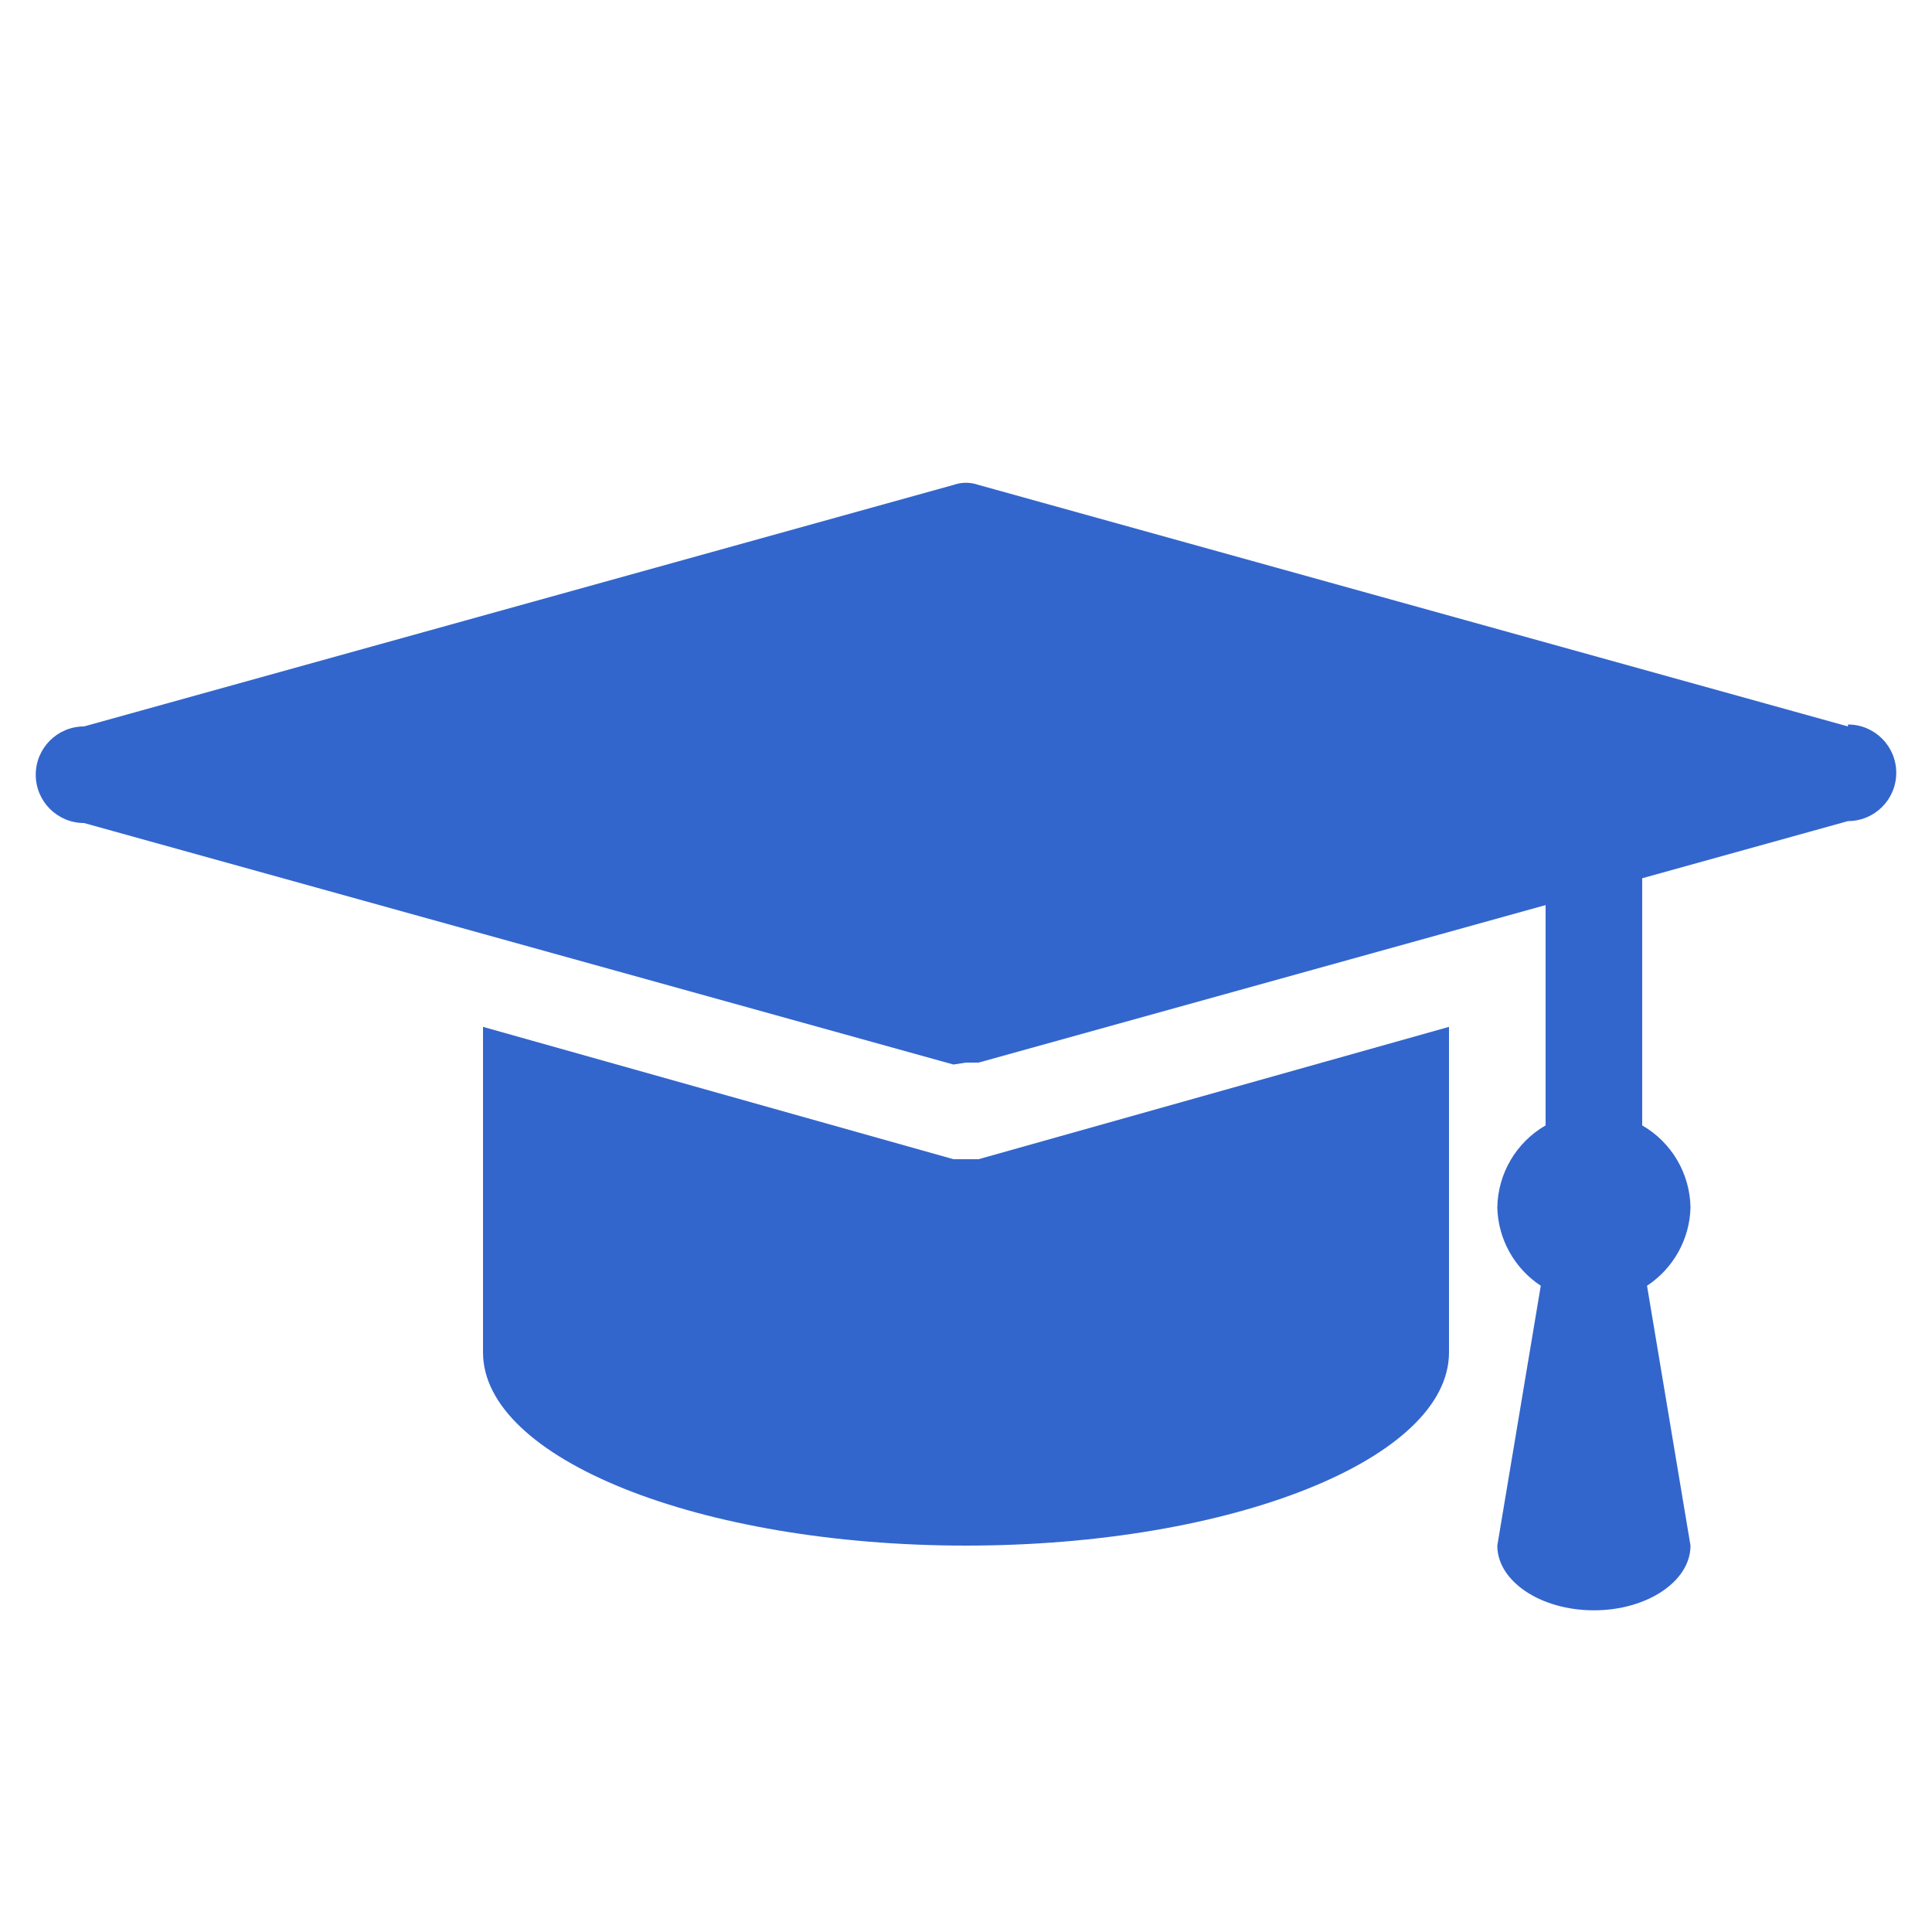
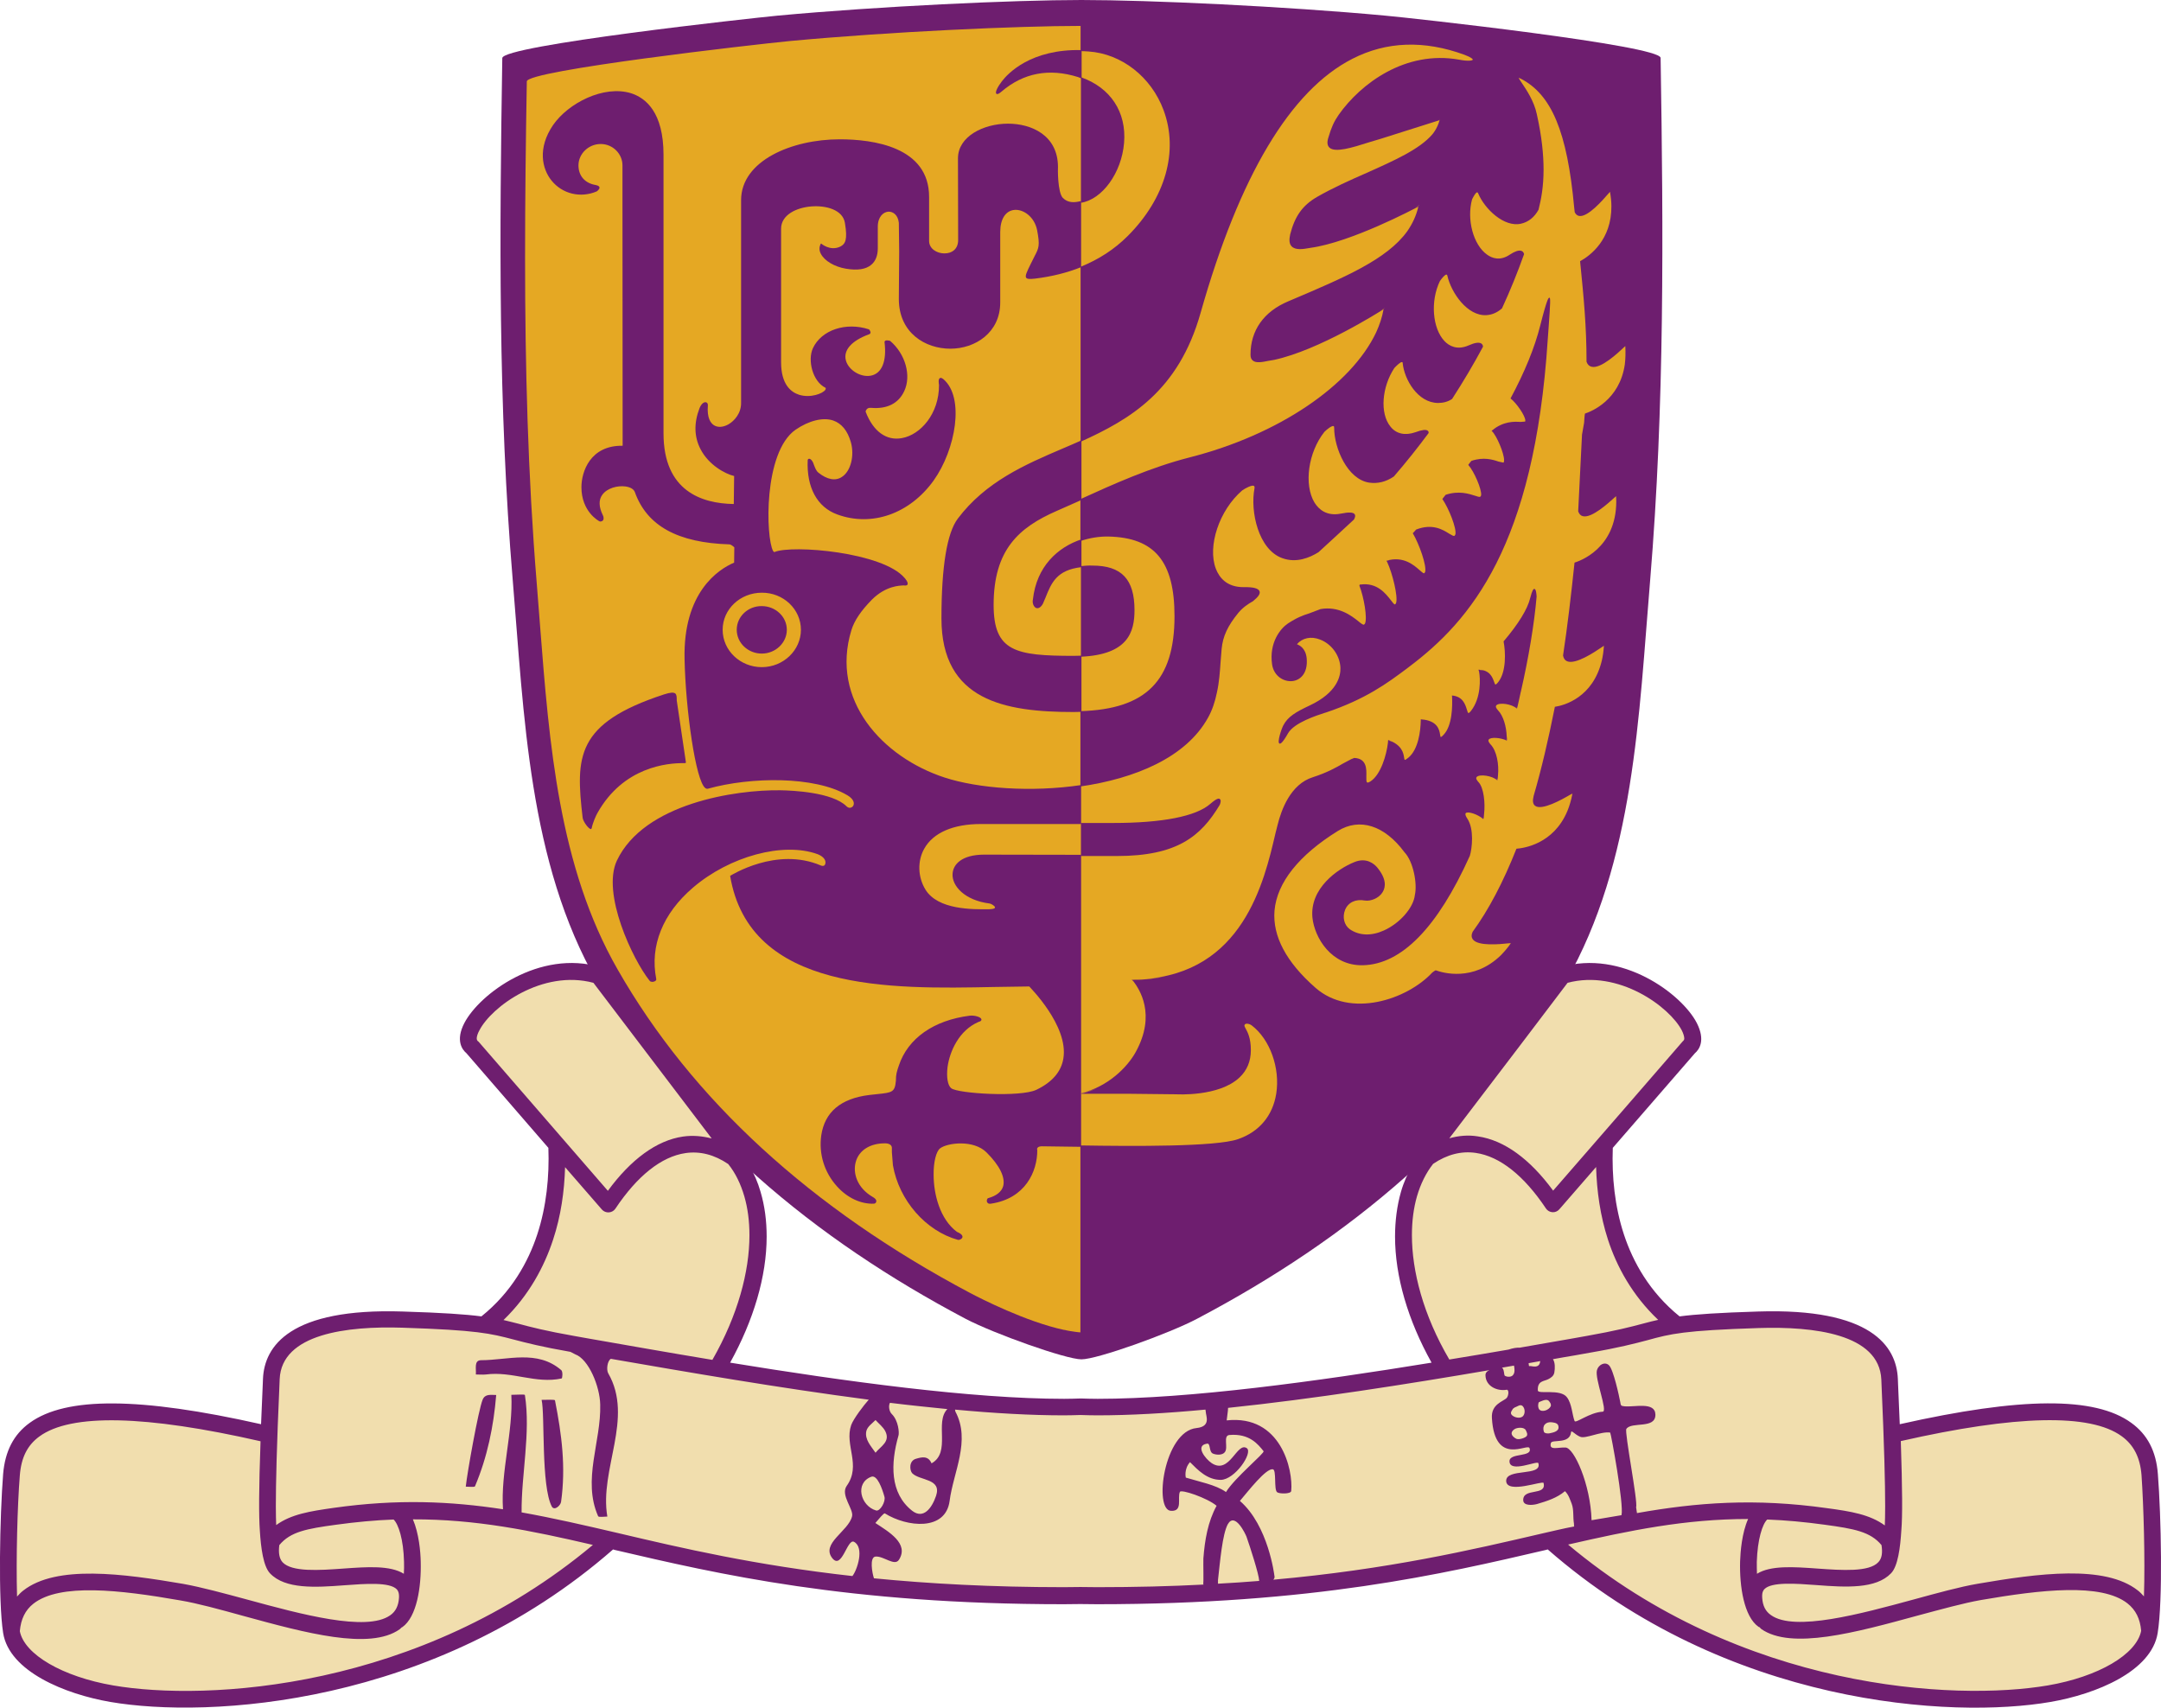
- <svg xmlns="http://www.w3.org/2000/svg" viewBox="2 2 20 20">
-   <path d="M12.13,14,12,14l-.13,0L7,12.63V16c0,1.1,2.24,2,5,2s5-.9,5-2V12.63Z" fill="#36c" />
-   <path d="M21.13,9.52l-9-2.5a.39.39,0,0,0-.26,0l-9,2.5a.5.5,0,0,0,0,1l9,2.5L12,13l.13,0,9-2.5a.5.5,0,0,0,0-1Z" fill="#36c" />
-   <path d="M19.5,14.5a1,1,0,0,0-.5-.85V10H18v3.65a1,1,0,0,0-.5.85,1,1,0,0,0,.45.81L17.5,18c0,.37.45.67,1,.67s1-.3,1-.67l-.45-2.69A1,1,0,0,0,19.5,14.5Z" fill="#36c" />
+ <svg xmlns="http://www.w3.org/2000/svg" version="1.1" id="图层_1" x="0px" y="0px" viewBox="0 0 124.25 98.18" style="enable-background:new 0 0 124.25 98.18;" xml:space="preserve">
+   <style type="text/css">
+ 	.st0{fill:#6E1E6F;}
+ 	.st1{fill:#E5A823;}
+ 	.st2{fill:#F1DEAE;}
+ </style>
+   <g>
+     <path class="st0" d="M62.18,78.16c0.9,0,5.04-1.48,6.66-2.34c8.67-4.57,16.25-10.78,21.18-19.36c3.96-6.9,4.21-15.39,4.86-23.12   c0.83-9.99,0.76-19.98,0.6-30.01c-0.01-0.72-14.35-2.3-15.82-2.43C73.86,0.36,66.07,0,62.18,0C58.29,0,50.51,0.36,44.7,0.9   c-1.47,0.14-15.81,1.71-15.82,2.44c-0.16,10.02-0.24,20.02,0.6,30.01c0.65,7.73,0.9,16.23,4.86,23.12   c4.94,8.57,12.51,14.78,21.18,19.36C57.14,76.68,61.29,78.16,62.18,78.16" />
+     <path class="st1" d="M81.76,41.38c0.03,0.01,0.07,0.01,0.1,0.01C81.82,41.39,81.79,41.38,81.76,41.38L81.76,41.38z M79.87,42.59   c0.06,0.02,0.12,0.05,0.17,0.07C79.99,42.63,79.94,42.6,79.87,42.59L79.87,42.59z M91.08,24.31c0,0,0.03-0.5,0.05-0.53   c0.37-0.12,1.99-0.77,2.29-2.82c0.04-0.32,0.05-0.67,0.03-1.06l-0.09,0.08c-0.32,0.3-1.3,1.23-1.84,1.11   c-0.14-0.03-0.24-0.12-0.3-0.29c0-2.05-0.16-3.68-0.37-5.78c0.58-0.32,1.81-1.23,1.8-3.16c0-0.26-0.03-0.53-0.08-0.83l-0.1,0.11   c-0.32,0.37-1.16,1.34-1.66,1.28c-0.12-0.02-0.21-0.09-0.27-0.22l-0.03-0.27c-0.4-4.35-1.3-6.5-3.08-7.41c0,0-0.11-0.04-0.11-0.05   c0,0.03,0.09,0.17,0.18,0.3c0.26,0.39,0.7,1.03,0.86,1.79c0.29,1.29,0.39,2.34,0.39,3.19c0,0.99-0.14,1.72-0.29,2.31   c-0.24,0.43-0.57,0.7-1,0.8c-0.98,0.23-2.1-0.85-2.47-1.74c-0.01-0.03-0.03-0.06-0.06-0.06c-0.08,0-0.21,0.24-0.29,0.4   c-0.32,1.16,0.07,2.62,0.86,3.18c0.29,0.21,0.75,0.38,1.31,0c0.29-0.19,0.5-0.26,0.65-0.22c0.08,0.02,0.14,0.08,0.17,0.19   c-0.37,1.04-0.79,2.08-1.27,3.12c-0.27,0.24-0.57,0.37-0.89,0.39c-1.1,0.07-2.03-1.29-2.25-2.26c-0.01-0.04-0.02-0.07-0.05-0.07   c-0.08-0.02-0.27,0.21-0.38,0.37c-0.56,1.15-0.43,2.73,0.27,3.46c0.26,0.27,0.72,0.53,1.38,0.24c0.34-0.15,0.57-0.19,0.71-0.12   c0.06,0.03,0.11,0.09,0.12,0.19c-0.54,1.01-1.14,2.02-1.78,3.01c-0.24,0.16-0.51,0.23-0.81,0.23c-1.17-0.01-1.94-1.36-2.03-2.29   c0-0.03-0.01-0.06-0.03-0.06c-0.08-0.03-0.31,0.19-0.45,0.34c-0.72,1.09-0.84,2.6-0.23,3.36c0.33,0.43,0.85,0.54,1.45,0.33   c0.37-0.14,0.6-0.16,0.69-0.09c0.04,0.02,0.07,0.07,0.06,0.14c-0.63,0.85-1.3,1.69-2,2.5c-0.46,0.31-0.93,0.42-1.42,0.35   c-1.24-0.19-2.01-1.97-2.01-3.15c0-0.06-0.01-0.09-0.03-0.1c-0.1-0.04-0.38,0.18-0.53,0.33c-0.94,1.18-1.19,3.04-0.57,4.07   c0.24,0.38,0.69,0.8,1.53,0.63c0.44-0.09,0.7-0.08,0.78,0.04c0.05,0.07,0.03,0.17-0.04,0.3c0,0-2.03,1.88-2.04,1.88   c-0.51,0.32-1.28,0.64-2.09,0.34c-1.36-0.49-1.85-2.67-1.59-4.02c0.01-0.07,0-0.1-0.03-0.13c-0.11-0.07-0.48,0.12-0.68,0.26   c-1.32,1.14-2.01,3.21-1.51,4.51c0.19,0.48,0.61,1.06,1.61,1.05c0.55-0.01,0.84,0.07,0.9,0.24c0.05,0.14-0.07,0.32-0.38,0.57   c-0.27,0.15-0.59,0.36-0.85,0.68c-0.6,0.74-0.88,1.33-0.95,2.06l-0.06,0.74c-0.04,0.58-0.08,1.18-0.21,1.76   c-0.11,0.55-0.28,1.04-0.51,1.45c-1.27,2.31-4.23,3.51-7.34,3.96v-4.33c3.78-0.11,5.41-1.76,5.41-5.46c0-3.15-1.14-4.52-3.8-4.58   c-0.53-0.01-1.09,0.08-1.61,0.26v-2.41c1.89-0.86,4.04-1.83,6.28-2.4c5.14-1.31,9.28-4.15,10.72-7.18c0.2-0.44,0.35-0.88,0.43-1.34   c-0.28,0.18-3.71,2.35-6.28,2.91l-0.35,0.06c-0.34,0.07-0.71,0.14-0.89-0.02c-0.09-0.07-0.13-0.18-0.13-0.34   c0-1.39,0.76-2.47,2.16-3.06l0.14-0.06c3.11-1.32,5.54-2.35,6.71-3.97c0.3-0.43,0.52-0.9,0.64-1.42c-0.26,0.14-3.87,2.05-6.2,2.37   l-0.12,0.02c-0.28,0.05-0.75,0.13-0.97-0.11c-0.13-0.14-0.15-0.36-0.08-0.68c0.27-1.06,0.72-1.68,1.55-2.16   c0.91-0.52,1.89-0.96,2.85-1.38c1.61-0.72,3.04-1.36,3.77-2.21c0.04-0.05,0.08-0.09,0.11-0.15c0.01-0.01,0.02-0.02,0.03-0.04   c0.13-0.2,0.22-0.41,0.28-0.63l-3.38,1.07l-0.67,0.2c-0.97,0.31-1.97,0.62-2.29,0.3c-0.12-0.12-0.14-0.31-0.05-0.58   c0.17-0.58,0.32-0.91,0.59-1.3c1.27-1.8,3.84-3.72,6.92-3.17c0.51,0.1,0.77,0.06,0.79,0c0.01-0.03-0.08-0.13-0.48-0.28   c-2.32-0.85-4.49-0.77-6.44,0.23c-3.57,1.82-6.5,6.74-8.73,14.61c-1.27,4.5-4.05,6.12-6.9,7.41V15.34c1.04-0.42,1.94-1,2.71-1.77   c2.17-2.17,2.94-4.88,2.06-7.24c-0.71-1.91-2.41-3.24-4.31-3.37c-0.16-0.01-0.31-0.02-0.46-0.02V1.49   c-3.57,0-10.96,0.33-16.72,0.87c-2.07,0.2-15.11,1.69-15.12,2.32c-0.06,3.41-0.1,6.78-0.1,10.14c0,6.27,0.16,12.48,0.67,18.71   l0.19,2.43c0.53,6.82,1.08,13.88,4.46,19.78c4.28,7.49,11.11,13.75,20.28,18.61c0.57,0.3,3.2,1.65,5.4,2.12c0.01,0,0.02,0,0.03,0   c0.1,0.03,0.19,0.04,0.29,0.06c0.21,0.03,0.42,0.07,0.61,0.08V65.86c3.05,0.05,7.8,0.08,9.06-0.36c1.22-0.42,2-1.35,2.2-2.62   c0.23-1.47-0.36-3.12-1.41-3.92c-0.15-0.11-0.35-0.13-0.4-0.05c-0.04,0.05-0.02,0.1,0.05,0.23c0.11,0.2,0.3,0.54,0.3,1.24   c0,0.64-0.22,1.17-0.66,1.58c-1.18,1.11-3.6,0.96-3.62,0.96l-2.79-0.03h-2.71c0.03-0.01,0.06-0.02,0.1-0.03h-0.1   c1.57-0.37,2.68-1.5,3.16-2.37c1.2-2.18,0.19-3.63-0.12-4.05c-0.06-0.06-0.1-0.1-0.1-0.1h0.02c-0.01-0.02-0.02-0.02-0.02-0.02   c0.19,0,0.37-0.01,0.55-0.02c-0.17,0.01-0.35,0.03-0.53,0.02c0,0,0.01,0.01,0.02,0.02c0.71,0,1.36-0.08,1.94-0.21   c-0.44,0.09-0.9,0.14-1.4,0.17c5.79-0.33,7.02-5.56,7.68-8.41l0.12-0.47c0.21-0.85,0.74-2.33,2.02-2.73   c0.81-0.26,1.35-0.56,1.74-0.79l0.47-0.25c0,0,0.16-0.06,0.17-0.07c0.73,0.03,0.71,0.64,0.7,1.05c0,0.17-0.01,0.33,0.05,0.36   c0.03,0.02,0.08,0,0.17-0.05c0.62-0.39,0.94-1.55,1.02-2.22c0-0.05,0.01-0.1,0.01-0.14l0,0l0.01-0.03c0.79,0.28,0.87,0.75,0.91,1   c0.01,0.07,0.02,0.13,0.04,0.14c0.02,0.01,0.09-0.03,0.2-0.12c0.58-0.47,0.71-1.54,0.72-2.16v-0.03c0-0.01,0-0.02,0-0.02   c0.97,0.06,1.07,0.61,1.11,0.88c0.01,0.06,0.02,0.13,0.04,0.14c0,0,0.04,0,0.16-0.13c0.51-0.53,0.51-1.67,0.49-2.17   c0-0.02,0-0.05-0.01-0.07h0v-0.02c0.63,0.05,0.77,0.52,0.86,0.81c0.03,0.1,0.06,0.2,0.09,0.2c0.01,0,0.06-0.01,0.15-0.13   c0.58-0.74,0.54-1.85,0.46-2.26c-0.01-0.03-0.02-0.07-0.03-0.09l0.01,0c0-0.01,0-0.02,0-0.02c0.65,0.03,0.79,0.45,0.88,0.69   c0.03,0.09,0.06,0.16,0.08,0.17c0.02,0,0.07-0.02,0.17-0.15c0.46-0.59,0.42-1.72,0.3-2.33c0.85-1,1.38-1.86,1.53-2.49   c0.12-0.47,0.19-0.53,0.24-0.53c0.1,0.01,0.12,0.28,0.13,0.44c-0.13,1.53-0.45,3.48-0.91,5.49c0,0.01-0.01,0.03-0.01,0.03   c0,0.01-0.01,0.03-0.01,0.05c-0.06,0.28-0.12,0.56-0.19,0.85c0,0-0.01-0.01-0.01-0.01c0,0.01-0.01,0.03-0.01,0.03   c-0.29-0.27-1.01-0.36-1.17-0.19c-0.08,0.08,0.01,0.2,0.09,0.29c0.31,0.32,0.48,0.94,0.5,1.49c0.01,0.08,0.02,0.17,0.02,0.24   l-0.02-0.01c0,0.01,0,0.02,0,0.02c-0.35-0.17-0.92-0.21-1.03-0.06c-0.06,0.07,0.02,0.19,0.1,0.28c0.37,0.38,0.49,1.18,0.43,1.77   c-0.01,0.1-0.01,0.2-0.03,0.28c0,0-0.01-0.01-0.01-0.01c0,0.01,0,0.02,0,0.03c-0.28-0.27-1.01-0.37-1.18-0.2   c-0.08,0.08,0.01,0.2,0.09,0.29c0.32,0.33,0.4,1.23,0.33,1.83c-0.01,0.11-0.02,0.2-0.02,0.28c-0.01,0-0.01-0.01-0.02-0.01   c0,0.01,0,0.03,0,0.04c-0.33-0.29-0.89-0.46-1.01-0.35c-0.05,0.05-0.02,0.16,0.08,0.31c0.41,0.6,0.28,1.73,0.15,2.15   c-1.86,4.13-3.93,6.24-6.15,6.29c-1.81,0.04-2.78-1.58-2.9-2.74c-0.16-1.68,1.44-2.8,2.41-3.19c0.7-0.29,1.14,0.11,1.3,0.29   c0.57,0.68,0.5,1.15,0.33,1.43c-0.21,0.36-0.7,0.54-1.02,0.49c-0.53-0.1-0.96,0.1-1.14,0.53c-0.17,0.42-0.06,0.88,0.27,1.12   c0.54,0.37,1.23,0.4,1.96,0.07c0.91-0.41,1.7-1.3,1.78-2.04c0.15-0.65-0.09-1.93-0.6-2.46c-1.14-1.54-2.57-2-3.83-1.22   c-2.24,1.39-3.5,2.97-3.64,4.58c-0.12,1.46,0.67,2.96,2.36,4.44c2.01,1.76,5.26,0.68,6.71-0.88c0,0,0.17-0.13,0.2-0.13   c0.38,0.14,2.16,0.68,3.75-0.87c0.19-0.2,0.39-0.42,0.57-0.69l-0.15,0.01c-0.47,0.05-1.74,0.18-2.04-0.23   c-0.08-0.11-0.09-0.25-0.01-0.43c0.92-1.26,1.76-2.86,2.52-4.78c0.39-0.03,2.13-0.25,2.93-2.17c0.12-0.29,0.22-0.63,0.29-1   l-0.14,0.07c-0.44,0.26-1.63,0.93-2.01,0.63c-0.13-0.1-0.15-0.29-0.08-0.57c0.45-1.54,0.85-3.26,1.22-5.12   c0.54-0.08,2.19-0.53,2.7-2.66c0.06-0.26,0.1-0.54,0.12-0.85l-0.12,0.08c-0.41,0.28-1.51,1.02-2,0.81   c-0.12-0.05-0.2-0.16-0.23-0.33c0.25-1.65,0.46-3.44,0.66-5.34c0.25-0.08,2.4-0.78,2.4-3.53c0-0.09-0.01-0.19-0.01-0.29   c-0.03,0.03-0.07,0.06-0.07,0.06c-0.37,0.33-1.33,1.22-1.84,1.09c-0.13-0.03-0.21-0.12-0.27-0.28l0.22-4.41L91.08,24.31z    M62.15,4.44c1.7,0.6,2.63,2,2.48,3.78c-0.14,1.71-1.25,3.25-2.48,3.44C62.15,11.66,62.15,4.44,62.15,4.44z M62.15,32.55   c0.2-0.02,0.42-0.04,0.66-0.03c1.68,0,2.42,0.79,2.42,2.56c0,1.27-0.38,2.56-3.08,2.68C62.15,37.76,62.15,32.55,62.15,32.55z    M70.13,46.28L70.13,46.28c-1.09,1.82-2.46,2.94-5.92,2.94c0,0-0.89,0-2.06,0v-1.9H64c2.83,0,4.77-0.38,5.59-1.1   c0.38-0.33,0.49-0.32,0.54-0.28C70.24,46,70.15,46.24,70.13,46.28 M89.05,18.69l-0.06,0.83c-0.77,11.89-4.46,16.18-7.97,18.82   l-0.13,0.1c-1.11,0.83-2.36,1.76-4.66,2.53l-0.07,0.02c-0.43,0.14-1.75,0.56-2.1,1.17c-0.33,0.58-0.44,0.62-0.5,0.59   c-0.14-0.08,0.13-0.87,0.23-1.05c0.26-0.49,0.69-0.75,1.52-1.14c1.57-0.74,1.78-1.68,1.76-2.17c-0.03-0.7-0.51-1.37-1.18-1.62   c-0.51-0.2-1.01-0.09-1.32,0.27c0.14,0.06,0.5,0.22,0.56,0.81c0.08,0.89-0.39,1.26-0.81,1.31c-0.5,0.06-1.08-0.28-1.18-0.96   c-0.18-1.26,0.49-2.07,0.91-2.35c0.52-0.34,0.84-0.46,1.22-0.58c0,0,0.65-0.25,0.66-0.25c1.05-0.18,1.78,0.39,2.17,0.7   c0.14,0.12,0.27,0.21,0.32,0.2l0.06-0.06c0.15-0.31-0.06-1.53-0.32-2.19l0.02-0.06l0.04,0c0.96-0.13,1.45,0.52,1.75,0.9   c0.1,0.13,0.19,0.26,0.24,0.24c0.02-0.01,0.04-0.03,0.06-0.08c0.12-0.37-0.21-1.71-0.51-2.35c-0.01-0.02-0.02-0.04-0.03-0.05l0,0   c0-0.01,0-0.02-0.01-0.03c0.97-0.29,1.58,0.26,1.9,0.54c0.12,0.11,0.23,0.2,0.27,0.18l0.05-0.07c0.1-0.36-0.34-1.61-0.71-2.23   c0,0,0.19-0.2,0.19-0.21c0.94-0.37,1.55,0.01,1.91,0.24c0.14,0.08,0.25,0.15,0.3,0.12l0.05-0.08c0.08-0.35-0.38-1.5-0.75-2.04   c0,0,0.18-0.23,0.19-0.24c0.75-0.25,1.33-0.06,1.68,0.05c0.15,0.05,0.26,0.09,0.31,0.06c0.02-0.01,0.04-0.04,0.05-0.09   c0.04-0.33-0.4-1.36-0.74-1.74c0,0,0.16-0.22,0.18-0.23c0.7-0.24,1.24-0.07,1.56,0.04l0.28,0.06c0.03-0.02,0.04-0.06,0.04-0.14   c0-0.41-0.43-1.41-0.69-1.66c0,0-0.01,0-0.01-0.01h0c0,0-0.01-0.02-0.02-0.02c0.68-0.57,1.32-0.53,1.66-0.51l0.26-0.02   c0.02-0.01,0.02-0.03,0.02-0.07c-0.01-0.27-0.5-0.99-0.85-1.26c0.81-1.51,1.39-2.92,1.71-4.2c0.41-1.61,0.48-1.6,0.53-1.59   C89.15,17.11,89.14,17.44,89.05,18.69 M79.74,32.24c0.05-0.01,0.09-0.02,0.14-0.03C79.84,32.21,79.79,32.21,79.74,32.24   L79.74,32.24z M85.78,24.76c0.09-0.08,0.18-0.14,0.28-0.19C85.96,24.62,85.86,24.68,85.78,24.76L85.78,24.76 M86.02,44.75   c0.04,0.03,0.07,0.06,0.1,0.09v-0.02C86.09,44.8,86.06,44.77,86.02,44.75 M81.6,11.8c0,0-0.1,0.05-0.25,0.13   c0.12-0.05,0.2-0.09,0.24-0.11C81.59,11.82,81.59,11.81,81.6,11.8 M82.8,6.86L82.8,6.86c0-0.01-0.03,0-0.1,0.02   C82.75,6.87,82.78,6.86,82.8,6.86 M79.6,17.72c0,0-0.1,0.06-0.26,0.16c0.12-0.07,0.21-0.12,0.25-0.14   C79.6,17.73,79.6,17.72,79.6,17.72 M63.05,62.58c-0.27,0.11-0.56,0.21-0.87,0.27h0.1C62.55,62.79,62.81,62.69,63.05,62.58    M85.32,38.56c-0.07-0.02-0.15-0.05-0.25-0.06c0,0.01,0,0.01,0,0.02C85.17,38.53,85.25,38.54,85.32,38.56 M85.22,46.97   c0.04,0.03,0.07,0.07,0.1,0.1v-0.02C85.29,47.02,85.26,47,85.22,46.97 M86.55,42.5c0.04,0.02,0.07,0.04,0.11,0.06v-0.01   C86.63,42.53,86.59,42.52,86.55,42.5 M87.15,40.63c0.04,0.03,0.07,0.05,0.09,0.08c0.01,0,0.01-0.01,0.01-0.01   C87.22,40.67,87.18,40.65,87.15,40.63 M83.55,40.01L83.55,40.01c0.04,0.01,0.08,0.02,0.11,0.03C83.63,40.03,83.6,40.02,83.55,40.01   " />
+     <path class="st0" d="M61.11,11.38c-0.31-0.32-0.29-1.75-0.28-1.77c0-1.85-1.55-2.5-2.87-2.5c-1.42,0-2.88,0.74-2.88,1.99l0.01,4.7   c0,0.25-0.08,0.45-0.24,0.59c-0.14,0.12-0.33,0.18-0.55,0.18c-0.44,0-0.88-0.27-0.88-0.72v-2.53c0-2.88-3.22-3.31-5.14-3.31   c-2.75,0-5.67,1.23-5.67,3.5l0,1.26l0,10.36c0.02,0.62-0.38,1.07-0.73,1.27c-0.3,0.17-0.61,0.19-0.83,0.05   c-0.19-0.12-0.41-0.42-0.35-1.14c0.01-0.09-0.04-0.17-0.11-0.18c-0.1-0.02-0.25,0.05-0.37,0.34c-0.33,0.86-0.31,1.65,0.06,2.36   c0.47,0.91,1.42,1.42,1.93,1.54l-0.02,1.61h-0.01c-1.83-0.03-4.03-0.74-4.03-4.06V8.9c0-2.44-1.02-3.27-1.87-3.54   c-1.57-0.48-3.61,0.57-4.48,1.83c-0.9,1.32-0.64,2.51-0.09,3.19c0.62,0.77,1.66,1.02,2.59,0.63c0.02-0.01,0.18-0.12,0.17-0.23   c-0.01-0.07-0.08-0.11-0.21-0.14c-0.62-0.1-1-0.52-1-1.13c0-0.67,0.58-1.23,1.28-1.23c0.69,0,1.25,0.56,1.25,1.23v2.35l0.01,13.77   c-1.86-0.03-2.37,1.49-2.37,2.38c0,1.41,0.99,1.94,1.03,1.96c0.04,0.03,0.14,0.02,0.2-0.04c0.04-0.04,0.08-0.14,0-0.31   c-0.23-0.47-0.25-0.87-0.03-1.17c0.28-0.39,0.88-0.54,1.33-0.48c0.29,0.04,0.48,0.16,0.54,0.32c0.69,1.94,2.46,2.92,5.44,3.01   c0.06,0,0.17,0.07,0.28,0.17l-0.01,0.88c-0.92,0.39-2.94,1.72-2.85,5.55c0.06,2.92,0.64,7,1.19,7.41c0.05,0.04,0.1,0.05,0.15,0.04   c2.47-0.69,6.15-0.73,8.01,0.37c0.26,0.15,0.4,0.34,0.38,0.51c-0.01,0.1-0.07,0.17-0.15,0.2c-0.09,0.04-0.19,0.01-0.27-0.07   c-0.81-0.81-3.11-0.91-3.79-0.92c-2.58-0.04-7.85,0.75-9.41,4.04c-0.89,1.89,0.91,5.7,1.88,6.91c0.06,0.08,0.19,0.08,0.28,0.04   c0.08-0.03,0.12-0.09,0.1-0.15c-0.37-1.89,0.37-3.75,2.11-5.24c2.11-1.81,5.19-2.64,7.16-1.93c0.26,0.1,0.44,0.26,0.46,0.44   c0.01,0.08-0.01,0.16-0.06,0.21c-0.05,0.03-0.11,0.04-0.19,0.01c-2.57-1.11-5.2,0.58-5.23,0.59c1.12,6.68,9.24,6.51,15.17,6.39   l2.03-0.03c0,0.02,2.27,2.25,1.96,4.14c-0.12,0.76-0.65,1.37-1.55,1.8c-0.91,0.44-4.53,0.22-4.9-0.09   c-0.2-0.16-0.28-0.64-0.21-1.21c0.12-0.9,0.66-2.12,1.78-2.6c0.12-0.03,0.18-0.08,0.17-0.15c-0.03-0.14-0.41-0.24-0.67-0.21   c-2.07,0.26-3.56,1.3-4.08,2.87c-0.12,0.35-0.17,0.51-0.17,0.88c-0.06,0.65-0.21,0.67-1.07,0.76l-0.46,0.05   c-1.64,0.2-2.56,0.98-2.76,2.32c-0.15,1.06,0.17,2.12,0.9,2.93c0.6,0.67,1.38,1.03,2.13,1c0.04,0,0.12-0.04,0.13-0.11   c0.02-0.06,0-0.16-0.19-0.27c-0.92-0.53-1.16-1.39-0.99-2.01c0.18-0.68,0.83-1.09,1.7-1.08c0.01,0,0.37-0.01,0.38,0.26l0,0.25   l0.06,0.75c0.35,2.02,1.89,3.78,3.74,4.29c0.07,0.02,0.21-0.04,0.25-0.13c0.03-0.08,0-0.2-0.31-0.33   c-0.98-0.73-1.34-2.17-1.34-3.28c-0.01-0.74,0.15-1.35,0.37-1.52c0.41-0.32,1.93-0.52,2.68,0.24c0.75,0.75,1.08,1.43,0.95,1.93   c-0.09,0.32-0.39,0.56-0.86,0.69c-0.06,0.01-0.09,0.12-0.08,0.19c0.01,0.04,0.05,0.16,0.23,0.13c1.98-0.29,2.68-1.85,2.67-3.09   c-0.01-0.01-0.03-0.08,0.02-0.13c0.04-0.05,0.12-0.08,0.25-0.08l1.46,0.02c0.24,0,0.52,0.01,0.79,0.01V49.15l-5.57-0.01   c-1.29,0-1.79,0.56-1.82,1.1c-0.05,0.69,0.69,1.53,2.13,1.71c0.09,0.01,0.32,0.15,0.31,0.23c0,0.03-0.03,0.09-0.33,0.1   c-0.96,0.01-2.95,0.04-3.67-1.13c-0.44-0.72-0.47-1.64-0.07-2.35c0.51-0.92,1.67-1.42,3.25-1.42h5.77v-2.24   c-2.89,0.43-5.93,0.19-7.84-0.43c-3.59-1.17-6.59-4.46-5.37-8.47c0.17-0.56,0.56-1.13,1.19-1.77c0.79-0.78,1.57-0.8,1.83-0.81   c0.11,0.02,0.18,0,0.21-0.05c0.06-0.13-0.16-0.37-0.17-0.38c-1.25-1.48-6.45-1.92-7.48-1.49c-0.03,0.01-0.06-0.03-0.08-0.06   c-0.42-0.76-0.57-5.67,1.29-6.97c0.77-0.53,1.59-0.73,2.17-0.53c0.48,0.17,0.82,0.58,1.01,1.24c0.22,0.77,0,1.67-0.51,2   c-0.37,0.25-0.85,0.16-1.35-0.24c-0.14-0.11-0.19-0.28-0.25-0.42l-0.06-0.16c-0.05-0.11-0.14-0.23-0.23-0.22   c-0.03,0-0.07,0.01-0.08,0.08c-0.07,1.56,0.54,2.7,1.7,3.12c1.99,0.73,4.17-0.04,5.54-1.95c1.27-1.78,1.8-4.78,0.56-5.83   c-0.09-0.07-0.15-0.09-0.2-0.06c-0.11,0.06-0.06,0.34-0.05,0.39c0.01,1.67-1.07,2.87-2.13,3.06c-0.9,0.17-1.66-0.39-2.09-1.52   c0,0,0.03-0.25,0.31-0.22c0.92,0.08,1.58-0.25,1.91-0.96c0.42-0.89,0.07-2.14-0.81-2.89c-0.03-0.01-0.22-0.06-0.29,0   c-0.02,0.02-0.04,0.04-0.03,0.09c0.13,1.09-0.16,1.79-0.79,1.91c-0.58,0.11-1.27-0.31-1.43-0.86c-0.17-0.6,0.32-1.15,1.33-1.52   c0.06-0.02,0.07-0.05,0.08-0.08c0.02-0.08-0.07-0.18-0.08-0.2c-1.33-0.44-2.74,0.03-3.23,1.08c-0.32,0.69-0.02,1.92,0.73,2.28   c0,0,0.03,0.05-0.02,0.12c-0.15,0.21-0.85,0.48-1.5,0.28c-0.47-0.15-1.04-0.59-1.04-1.87v-7.68c0-0.79,0.87-1.21,1.73-1.28   c0.85-0.07,1.82,0.19,1.94,0.95c0.16,0.96,0.03,1.21-0.27,1.36c-0.59,0.28-1.1-0.18-1.1-0.18c-0.01,0.01-0.01,0.02-0.01,0.02   l-0.01-0.01c-0.01,0.01-0.01,0.03-0.01,0.03c-0.09,0.19-0.08,0.38,0.02,0.56c0.21,0.4,0.78,0.74,1.44,0.85   c0.65,0.11,1.15,0.04,1.46-0.23c0.24-0.2,0.37-0.53,0.37-0.93v-1.25c0-0.58,0.32-0.85,0.61-0.87c0.26-0.01,0.55,0.18,0.6,0.64   l0.02,1.65l-0.02,2.73c0,1.96,1.53,2.86,2.96,2.86c1.43,0,2.87-0.92,2.87-2.66v-4.05c0-0.75,0.31-1.22,0.81-1.27   c0.51-0.05,1.15,0.38,1.31,1.16c0.17,0.89,0.1,1.03-0.14,1.49l-0.13,0.26l-0.1,0.2c-0.23,0.47-0.33,0.68-0.26,0.79   c0.06,0.08,0.21,0.08,0.51,0.05c0.98-0.12,1.85-0.34,2.65-0.66v-3.8c-0.01,0-0.03,0.01-0.05,0.01   C61.78,11.65,61.41,11.68,61.11,11.38 M46.05,36.21c0,1.18-1.01,2.15-2.25,2.15c-1.24,0-2.25-0.96-2.25-2.15   c0-1.18,1.01-2.13,2.25-2.13C45.04,34.07,46.05,35.03,46.05,36.21 M47.24,14.05L47.24,14.05L47.24,14.05   C47.24,14.05,47.24,14.05,47.24,14.05 M42.36,36.21c0,0.76,0.65,1.37,1.44,1.37c0.79,0,1.44-0.62,1.44-1.37   c0-0.75-0.65-1.36-1.44-1.36C43.01,34.84,42.36,35.45,42.36,36.21 M57.6,4.68c-0.22,0.29-0.41,0.63-0.31,0.71   c0.05,0.05,0.15,0,0.29-0.12c1.26-1.08,2.74-1.36,4.4-0.84c0.08,0.03,0.14,0.06,0.21,0.08V2.88C59.27,2.81,57.95,4.22,57.6,4.68    M55.07,29.82c-0.62,0.82-0.94,2.75-0.94,5.74c0,4.73,3.65,5.38,7.6,5.38c0.15,0,0.3-0.01,0.45-0.01V37.7   c-0.15,0-0.29,0.01-0.45,0.01c-3.34,0-4.6-0.25-4.6-2.93c0-3.17,1.45-4.45,3.62-5.4l1.4-0.62c0,0,0.02-0.01,0.03-0.01v-3.43   c-0.36,0.16-0.72,0.32-1.08,0.47C58.92,26.72,56.67,27.7,55.07,29.82 M39.35,43.88h0.04l0.05-0.03l-0.53-3.58   c0-0.19,0-0.33-0.09-0.4c-0.1-0.07-0.28-0.06-0.65,0.06c-5.06,1.66-5.08,3.57-4.67,7.09c0.03,0.23,0.35,0.65,0.47,0.65l0.02,0   l0.03-0.05c0.06-0.31,0.25-0.74,0.34-0.89C35.84,44.11,38.34,43.86,39.35,43.88 M39.38,43.85L39.38,43.85c-0.06,0-0.12,0-0.18,0   H39.38 M59.39,34.46c-0.05,0.21,0.04,0.44,0.19,0.5c0.06,0.02,0.22,0.04,0.38-0.24l0.15-0.35c0.34-0.85,0.64-1.6,2.07-1.76v-1.6   C60.8,31.47,59.6,32.58,59.39,34.46" />
+     <path class="st2" d="M123.54,84.79c-0.24-3-2.78-5.1-14.8-2.31c-0.05-1.37-0.11-2.59-0.13-3.18c-0.1-2.31-2.56-3.57-7.54-3.41   c-2.46,0.08-3.76,0.18-4.69,0.31c-3.34-2.59-4.34-6.69-4.15-10.39l4.83-5.57c1.29-1-3.03-5.4-7.22-4.16l-8.22,10.82   c0.13-0.11,0.26-0.2,0.39-0.29c-1.99,2.53-1.85,7.34,1.01,12.12c-6.76,1.12-14.47,2.2-19.94,2.2c-0.31,0-0.64,0-0.97-0.01   c-0.33,0.01-0.65,0.01-0.96,0.01c-5.47,0-13.17-1.08-19.94-2.2c2.86-4.78,3.01-9.6,1.02-12.12c0.13,0.09,0.26,0.18,0.39,0.29   l-8.22-10.82c-4.19-1.24-8.51,3.16-7.22,4.16l4.84,5.57c0.19,3.69-0.81,7.8-4.15,10.39c-0.92-0.13-2.23-0.23-4.68-0.31   c-4.98-0.16-7.44,1.11-7.55,3.41c-0.03,0.6-0.08,1.81-0.13,3.18C3.5,79.69,0.96,81.79,0.72,84.79c-0.19,2.46-0.28,7.25,0,9.02   c0.28,1.77,2.92,3.08,5.77,3.57c6.57,1.12,19.06-0.32,28.67-8.82c6.05,1.41,13.42,3.19,26.01,3.19c0.33,0,0.64-0.01,0.96-0.01   c0.32,0,0.64,0.01,0.97,0.01c12.59,0,19.96-1.78,26.01-3.19c9.6,8.5,22.09,9.94,28.67,8.82c2.85-0.49,5.49-1.8,5.77-3.57   C123.82,92.04,123.73,87.24,123.54,84.79" />
+     <path class="st0" d="M27.75,80.48c-0.24,0.57-0.89,4.22-0.97,5c0.19,0,0.5,0.04,0.53-0.02c0.71-1.68,1.07-3.44,1.22-5.25   C28.23,80.21,27.89,80.13,27.75,80.48 M31.14,80.49c0.2,0.83-0.04,4.95,0.59,6.14c0.15,0.25,0.5-0.06,0.53-0.28   c0.28-1.99,0.04-3.86-0.35-5.83C31.91,80.46,31.43,80.49,31.14,80.49 M32.29,79.26c0.05-0.01,0.08-0.4-0.02-0.48   c-1.38-1.19-3.07-0.57-4.62-0.57c-0.41,0.01-0.26,0.5-0.29,0.82c0.2,0,0.39,0.02,0.58,0C29.45,78.83,30.8,79.58,32.29,79.26    M124.07,84.75c-0.1-1.31-0.6-2.27-1.53-2.94c-2.09-1.52-6.33-1.49-13.31,0.08c-0.03-0.71-0.06-1.49-0.1-2.35l-0.01-0.26   c-0.08-1.88-1.54-4.08-8.04-3.87c-2.28,0.07-3.58,0.16-4.51,0.28c-1.72-1.39-2.68-3.13-3.2-4.71c-0.53-1.61-0.7-3.34-0.64-4.98   l4.72-5.44c0.25-0.21,0.62-0.74,0.11-1.74c-0.86-1.67-4.31-4.25-7.82-3.21c-0.1,0.03-0.19,0.09-0.25,0.17l-8.22,10.82   c-0.09,0.12-0.11,0.27-0.07,0.41c-0.26,0.46-0.49,0.96-0.65,1.52c-0.23,0.81-0.34,1.68-0.34,2.57c0,2.29,0.74,4.81,2.1,7.25   c-6.61,1.08-13.93,2.08-19.2,2.08c-0.31,0-0.64-0.01-0.97-0.02c-0.32,0.01-0.65,0.02-0.96,0.02c-5.28,0-12.6-1-19.2-2.08   c1.35-2.44,2.1-4.96,2.1-7.25c0-0.9-0.11-1.76-0.35-2.57c-0.16-0.56-0.38-1.06-0.65-1.52c0.04-0.14,0.01-0.29-0.08-0.41   l-8.22-10.82c-0.06-0.08-0.15-0.14-0.25-0.17c-3.52-1.04-6.96,1.54-7.83,3.21c-0.52,1-0.13,1.53,0.12,1.74l4.71,5.44   c0.06,1.64-0.11,3.37-0.64,4.98c-0.52,1.58-1.48,3.32-3.21,4.71c-0.93-0.12-2.23-0.21-4.52-0.28c-6.49-0.21-7.96,1.99-8.04,3.87   l-0.01,0.26c-0.04,0.86-0.07,1.63-0.1,2.35c-6.97-1.57-11.22-1.59-13.3-0.08c-0.93,0.67-1.42,1.64-1.53,2.94   c-0.19,2.42-0.29,7.3,0,9.14c0.35,2.21,3.55,3.52,6.17,3.97c5.61,0.96,18.57,0.26,28.9-8.77c0.04,0.01,0.07,0.02,0.1,0.03   c5.96,1.39,13.38,3.12,25.8,3.12c0.33,0,0.64-0.01,0.96-0.01c0.32,0,0.64,0.01,0.97,0.01c12.42,0,19.84-1.73,25.8-3.12   c0.03-0.01,0.07-0.02,0.11-0.03c10.33,9.04,23.29,9.74,28.9,8.77c2.63-0.45,5.82-1.76,6.17-3.97   C124.36,92.04,124.26,87.17,124.07,84.75 M101.12,76.36c3.15-0.1,6.93,0.33,7.05,2.96l0.01,0.26c0.16,3.59,0.21,5.74,0.21,7.03   c0,0.5-0.01,0.84-0.02,1.1c-0.86-0.63-1.96-0.81-3.3-0.99c-4.17-0.59-7.52-0.33-10.95,0.28l-0.05-0.34   c0.12-0.27-0.68-4.33-0.56-4.5c0.3-0.44,1.69,0.03,1.67-0.83c-0.02-0.75-1.21-0.41-1.78-0.47c-0.21-0.02-0.21-0.05-0.24-0.24   c-0.06-0.32-0.39-1.87-0.65-2.12c-0.24-0.23-0.61-0.02-0.69,0.28c-0.14,0.48,0.64,2.38,0.33,2.39c-0.77,0.04-1.57,0.71-1.62,0.53   c-0.14-0.38-0.15-0.97-0.43-1.35c-0.37-0.52-1.66-0.16-1.68-0.4c-0.03-0.57,0.36-0.52,0.6-0.65c0.16-0.08,0.32-0.19,0.35-0.39   c0.04-0.23,0.05-0.56-0.08-0.76c0.43-0.08,0.86-0.15,1.27-0.22l0.84-0.15c1.69-0.29,2.6-0.53,3.32-0.72   C96.06,76.69,96.8,76.5,101.12,76.36 M108,89.82c-0.53,0.58-2.1,0.47-3.5,0.37c-1.38-0.1-2.69-0.19-3.48,0.3   c-0.01-0.22-0.01-0.45-0.01-0.69c0.04-1.28,0.32-2.17,0.6-2.43c1.06,0.04,2.15,0.14,3.31,0.3c1.69,0.23,2.62,0.4,3.26,1.17   C108.25,89.29,108.2,89.61,108,89.82 M89.24,81.78c0.21,0.03,0.37,0.07,0.37,0.29c0.01,0.26-0.39,0.31-0.46,0.33   c-0.09,0.04-0.34,0.03-0.38-0.07C88.65,81.98,88.87,81.73,89.24,81.78 M88.5,81.04c-0.1-0.14-0.06-0.4-0.01-0.42   c0.06-0.02,0.38-0.2,0.53-0.1c0.09,0.08,0.19,0.23,0.14,0.34C89.06,81.07,88.67,81.23,88.5,81.04 M89.17,82.97   c0.07-0.23,1.08,0.09,1.16-0.62c0.02-0.15,0.21,0.13,0.52,0.26c0.3,0.14,1.19-0.32,1.73-0.24c0.04,0.02,0.8,4.14,0.65,4.75   l-1.72,0.29c-0.06-2.07-1.01-4.17-1.5-4.18C89.56,83.21,89.05,83.42,89.17,82.97 M87.92,78.55c-0.01,0.01-0.02-0.07-0.03-0.17   c0.22-0.04,0.45-0.08,0.67-0.12c-0.02,0.1-0.03,0.19-0.12,0.26C88.27,78.64,88.02,78.52,87.92,78.55 M90.13,56.51   c2.93-0.78,5.87,1.38,6.57,2.74c0.09,0.18,0.14,0.35,0.14,0.46c0,0.06-0.02,0.1-0.05,0.13c-0.02,0.02-0.05,0.04-0.06,0.06   c0,0-6.73,7.77-7.43,8.56c-1.32-1.8-2.8-2.9-4.33-3.12c-0.56-0.09-1.1-0.04-1.64,0.11C85.16,63.06,89.95,56.76,90.13,56.51    M81.18,71.02c0-0.82,0.1-1.57,0.29-2.23c0.21-0.72,0.52-1.35,0.93-1.87c0.8-0.54,1.62-0.75,2.45-0.63c1.39,0.2,2.78,1.31,4.04,3.2   c0.08,0.12,0.22,0.2,0.37,0.21c0.15,0.01,0.29-0.05,0.39-0.16l2.12-2.44c0.04,1.4,0.24,2.81,0.68,4.17c0.5,1.54,1.39,3.2,2.89,4.62   c-0.28,0.06-0.55,0.13-0.85,0.21c-0.71,0.19-1.6,0.42-3.24,0.71l-0.84,0.15c-0.96,0.17-1.98,0.35-3.04,0.53   c-0.16-0.01-0.37,0.02-0.64,0.11v0c-1.1,0.19-2.23,0.38-3.4,0.57C81.83,75.61,81.18,73.09,81.18,71.02 M86.99,81l0.11-0.08   c0.13-0.03,0.31-0.21,0.45-0.07c0.15,0.16,0.14,0.44,0.02,0.57c-0.16,0.18-0.55,0.08-0.67-0.09C86.82,81.21,86.95,81.08,86.99,81    M86.52,79.1c-0.05-0.03-0.03-0.41-0.17-0.46c0.24-0.04,0.47-0.08,0.7-0.12c0.04,0.2,0.05,0.4-0.04,0.52   C86.92,79.19,86.66,79.19,86.52,79.1 M87.07,82.18c0.16-0.11,0.57-0.14,0.66,0.06c0.05,0.1,0.12,0.23,0.05,0.33   c-0.09,0.11-0.41,0.21-0.56,0.17C87.18,82.74,86.66,82.47,87.07,82.18 M69.74,83.58c0.22,0.09,0.55,0.09,0.68-0.08   c0.22-0.26-0.12-0.96,0.27-0.99c1.15-0.1,1.65,0.54,1.96,0.93c0.08,0.11-1.65,1.52-2.16,2.35c-0.58-0.42-1.57-0.6-2.31-0.83   c0,0-0.12-0.48,0.24-0.89c0.46,0.46,0.99,1.02,1.77,1.02c0.81-0.01,1.86-1.55,1.5-1.82c-0.57-0.4-0.98,1.54-2.02,0.86   c-0.37-0.25-0.97-1.01-0.28-1.12C69.62,82.95,69.49,83.47,69.74,83.58 M51.17,80.66c1.12,0.14,2.22,0.25,3.3,0.36   c-0.75,0.76,0.23,2.49-0.91,3.12c-0.19-0.45-0.56-0.36-0.87-0.27c-0.45,0.11-0.39,0.68-0.24,0.84c0.44,0.44,1.71,0.29,1.37,1.3   c-0.24,0.7-0.72,1.36-1.37,0.86c-1.29-1.01-1.25-2.72-0.79-4.33c0.05-0.15,0-0.86-0.39-1.24C51.11,81.14,51.08,80.81,51.17,80.66    M50.34,81.65c0.19,0.21,0.43,0.39,0.56,0.64c0.31,0.61-0.27,0.87-0.56,1.24c-0.26-0.38-0.63-0.76-0.53-1.24   C49.87,82.03,50.14,81.85,50.34,81.65 M27.52,59.9c-0.02-0.02-0.05-0.04-0.07-0.06c-0.02-0.03-0.04-0.07-0.04-0.13   c0-0.11,0.05-0.28,0.15-0.46c0.7-1.37,3.63-3.52,6.56-2.74c0.19,0.25,4.98,6.56,6.8,8.95c-0.54-0.14-1.09-0.19-1.65-0.11   c-1.52,0.22-3,1.32-4.32,3.12C34.25,67.67,27.52,59.9,27.52,59.9 M31.8,71.28c0.45-1.36,0.65-2.78,0.69-4.17l2.12,2.44   c0.1,0.11,0.24,0.17,0.4,0.16c0.15-0.01,0.29-0.09,0.37-0.21c1.26-1.89,2.65-3,4.04-3.2c0.83-0.12,1.65,0.09,2.45,0.63   c0.41,0.51,0.72,1.14,0.93,1.87c0.19,0.66,0.29,1.4,0.29,2.23c0,2.07-0.66,4.59-2.13,7.16c-2.54-0.42-4.96-0.85-7.08-1.22   l-0.84-0.15c-1.65-0.29-2.54-0.52-3.24-0.71c-0.3-0.08-0.57-0.14-0.85-0.21C30.42,74.48,31.3,72.81,31.8,71.28 M1.14,84.83   c0.08-1.03,0.44-1.74,1.13-2.24c1.81-1.32,6.09-1.23,12.71,0.28c-0.1,2.79-0.1,4.31-0.04,5.14c0.06,0.99,0.2,2.06,0.59,2.46   c0.87,0.91,2.59,0.81,4.28,0.68c1.21-0.09,2.59-0.19,3,0.23c0.06,0.06,0.15,0.19,0.13,0.5c-0.03,0.46-0.2,0.79-0.51,1   c-1.36,0.96-5.14-0.07-8.19-0.9c-1.37-0.37-2.66-0.72-3.71-0.91c-3.45-0.59-7.3-1.11-9.2,0.39c-0.13,0.1-0.24,0.22-0.35,0.34   C0.92,89.62,1,86.58,1.14,84.83 M16.06,88.84c0.64-0.77,1.57-0.94,3.26-1.17c1.16-0.16,2.26-0.26,3.31-0.3   c0.28,0.26,0.57,1.15,0.6,2.43c0.01,0.24,0,0.47-0.01,0.69c-0.79-0.49-2.09-0.4-3.48-0.3c-1.39,0.1-2.97,0.21-3.5-0.37   C16.06,89.61,16,89.29,16.06,88.84 M6.51,96.91c-2.91-0.5-5.11-1.78-5.37-3.12c0.06-0.69,0.31-1.21,0.78-1.58   c1.52-1.19,4.95-0.8,8.44-0.19c1.01,0.17,2.28,0.52,3.62,0.89c3.58,0.98,7.28,1.99,9,0.77c0.05-0.04,0.08-0.07,0.12-0.11   c0.01-0.01,0.02-0.01,0.03-0.01c0.84-0.59,1.1-2.33,1.06-3.77c-0.01-0.55-0.1-1.62-0.45-2.43c3.61-0.01,6.78,0.64,10.35,1.47   C24.12,97.18,11.87,97.83,6.51,96.91 M49.01,90.62c-5.57-0.62-9.78-1.6-13.43-2.46c-1.97-0.46-3.79-0.88-5.59-1.2   c-0.02-2.19,0.53-4.56,0.19-6.75c-0.01-0.05-0.49-0.01-0.78-0.01c0.11,2.12-0.62,4.42-0.48,6.58c-3.01-0.46-6.06-0.6-9.74-0.08   c-1.33,0.19-2.44,0.36-3.3,0.99c-0.01-0.27-0.02-0.61-0.02-1.1c0-1.29,0.05-3.44,0.21-7.03l0.01-0.26c0.11-2.62,3.9-3.06,7.05-2.96   c4.32,0.14,5.06,0.33,6.4,0.68c0.72,0.19,1.61,0.42,3.27,0.71c0.09,0.05,0.19,0.1,0.27,0.14c0.78,0.28,1.42,1.85,1.44,2.89   c0.06,2.13-1.04,4.33-0.12,6.42c0.04,0.07,0.34,0.02,0.53,0.02c-0.47-2.72,1.54-5.65,0.05-8.24c-0.11-0.19-0.06-0.7,0.15-0.83   c4.37,0.76,9.7,1.68,14.83,2.35c-0.29,0.32-0.88,1.1-1.01,1.46c-0.4,1.16,0.6,2.3-0.26,3.5c-0.37,0.53,0.42,1.34,0.31,1.75   c-0.21,0.86-1.81,1.56-1.13,2.41c0.55,0.67,0.85-1.14,1.24-0.95C49.72,88.98,49.28,90.29,49.01,90.62 M50.1,84.91   c0.34-0.12,0.62,0.68,0.75,1.14c0.09,0.28-0.25,0.87-0.48,0.8C49.48,86.59,49.13,85.27,50.1,84.91 M69.18,91.06   c0,0.02,0.02,0.03,0.02,0.05c-1.89,0.1-3.93,0.15-6.11,0.15c-0.33,0-0.64-0.01-0.97-0.01c-0.32,0-0.64,0.01-0.96,0.01   c-4.16,0-7.74-0.2-10.91-0.51c-0.1-0.28-0.27-1.22,0.09-1.25c0.47-0.04,1.1,0.58,1.35,0.18c0.59-0.93-0.6-1.61-1.36-2.11   c0.19-0.21,0.48-0.59,0.55-0.55c1.27,0.79,3.49,1.03,3.72-0.72c0.21-1.65,1.23-3.47,0.33-5.14c-0.01-0.04-0.01-0.08-0.02-0.11   c2.24,0.21,4.38,0.33,6.25,0.33c0.31,0,0.64-0.01,0.96-0.02c0.32,0.01,0.65,0.02,0.97,0.02c1.87,0,3.98-0.12,6.22-0.33l0.02,0.14   c0,0.21,0.32,0.83-0.53,0.92c-1.88,0.18-2.48,4.73-1.47,4.76c0.7,0.04,0.35-0.74,0.51-1.09c0.07-0.16,1.56,0.34,2.11,0.8   c-0.5,0.91-0.68,1.97-0.76,3.03C69.18,90.01,69.21,90.96,69.18,91.06 M70.03,91.06v-0.21c0.12-1.05,0.25-2.65,0.57-3.22   c0.41-0.7,1.01,0.57,1.07,0.73c0.21,0.6,0.71,2.14,0.73,2.54C71.63,90.96,70.84,91.02,70.03,91.06 M88.68,88.17   c-4.08,0.95-8.86,2.07-15.47,2.66c0.07-0.07,0.09-0.15,0.06-0.25c0,0-0.34-2.86-1.98-4.28c0.51-0.6,1.49-1.87,1.89-1.82   c0.23,0.02,0.05,1.16,0.25,1.32c0.13,0.1,0.79,0.11,0.81-0.07c0.12-1.21-0.59-4.4-3.71-4.06l0.07-0.56l0.01-0.16   c4.9-0.51,10.29-1.36,15.03-2.17c-0.14,0.06-0.24,0.15-0.23,0.31c0.02,0.63,0.69,0.91,1.21,0.82c0.15-0.03,0.13,0.33,0.01,0.47   c-0.2,0.21-0.91,0.35-0.85,1.17c0.17,2.77,2.05,1.42,2.16,1.71c0.21,0.55-1.15,0.25-1.15,0.76c0.01,0.7,1.61-0.06,1.66,0.11   c0.24,0.78-1.86,0.27-1.85,1.02c0.02,0.78,2.13-0.04,2.15,0.12c0.19,0.77-1.2,0.25-1.17,1c0.02,0.32,0.53,0.28,0.79,0.21   c0.58-0.17,1.15-0.35,1.61-0.74c0.21,0.2,0.29,0.48,0.39,0.73c0.13,0.36,0.06,0.74,0.13,1.16c-0.01,0.05,0,0.09,0.01,0.14   C89.91,87.88,89.3,88.03,88.68,88.17 M117.74,96.91c-5.36,0.91-17.61,0.27-27.58-8.1c3.58-0.82,6.74-1.47,10.35-1.47   c-0.36,0.81-0.44,1.88-0.46,2.43c-0.04,1.44,0.22,3.18,1.06,3.77c0.01,0.01,0.02,0.01,0.04,0.01c0.04,0.03,0.07,0.07,0.11,0.11   c1.73,1.22,5.43,0.21,9.01-0.77c1.35-0.36,2.61-0.71,3.62-0.89c3.48-0.6,6.92-0.99,8.43,0.19c0.48,0.38,0.73,0.89,0.79,1.58   C122.84,95.13,120.65,96.41,117.74,96.91 M123.27,91.79c-0.11-0.12-0.22-0.24-0.35-0.34c-1.9-1.5-5.75-0.98-9.19-0.39   c-1.06,0.18-2.35,0.54-3.71,0.91c-3.05,0.83-6.84,1.86-8.19,0.9c-0.32-0.22-0.48-0.54-0.51-1c-0.02-0.31,0.06-0.43,0.13-0.5   c0.41-0.42,1.79-0.32,3-0.23c1.69,0.13,3.41,0.23,4.28-0.68c0.39-0.4,0.53-1.47,0.59-2.46c0.07-0.83,0.06-2.35-0.03-5.14   c6.61-1.5,10.89-1.6,12.7-0.28c0.69,0.5,1.06,1.22,1.14,2.24C123.25,86.58,123.34,89.62,123.27,91.79" />
+   </g>
</svg>
